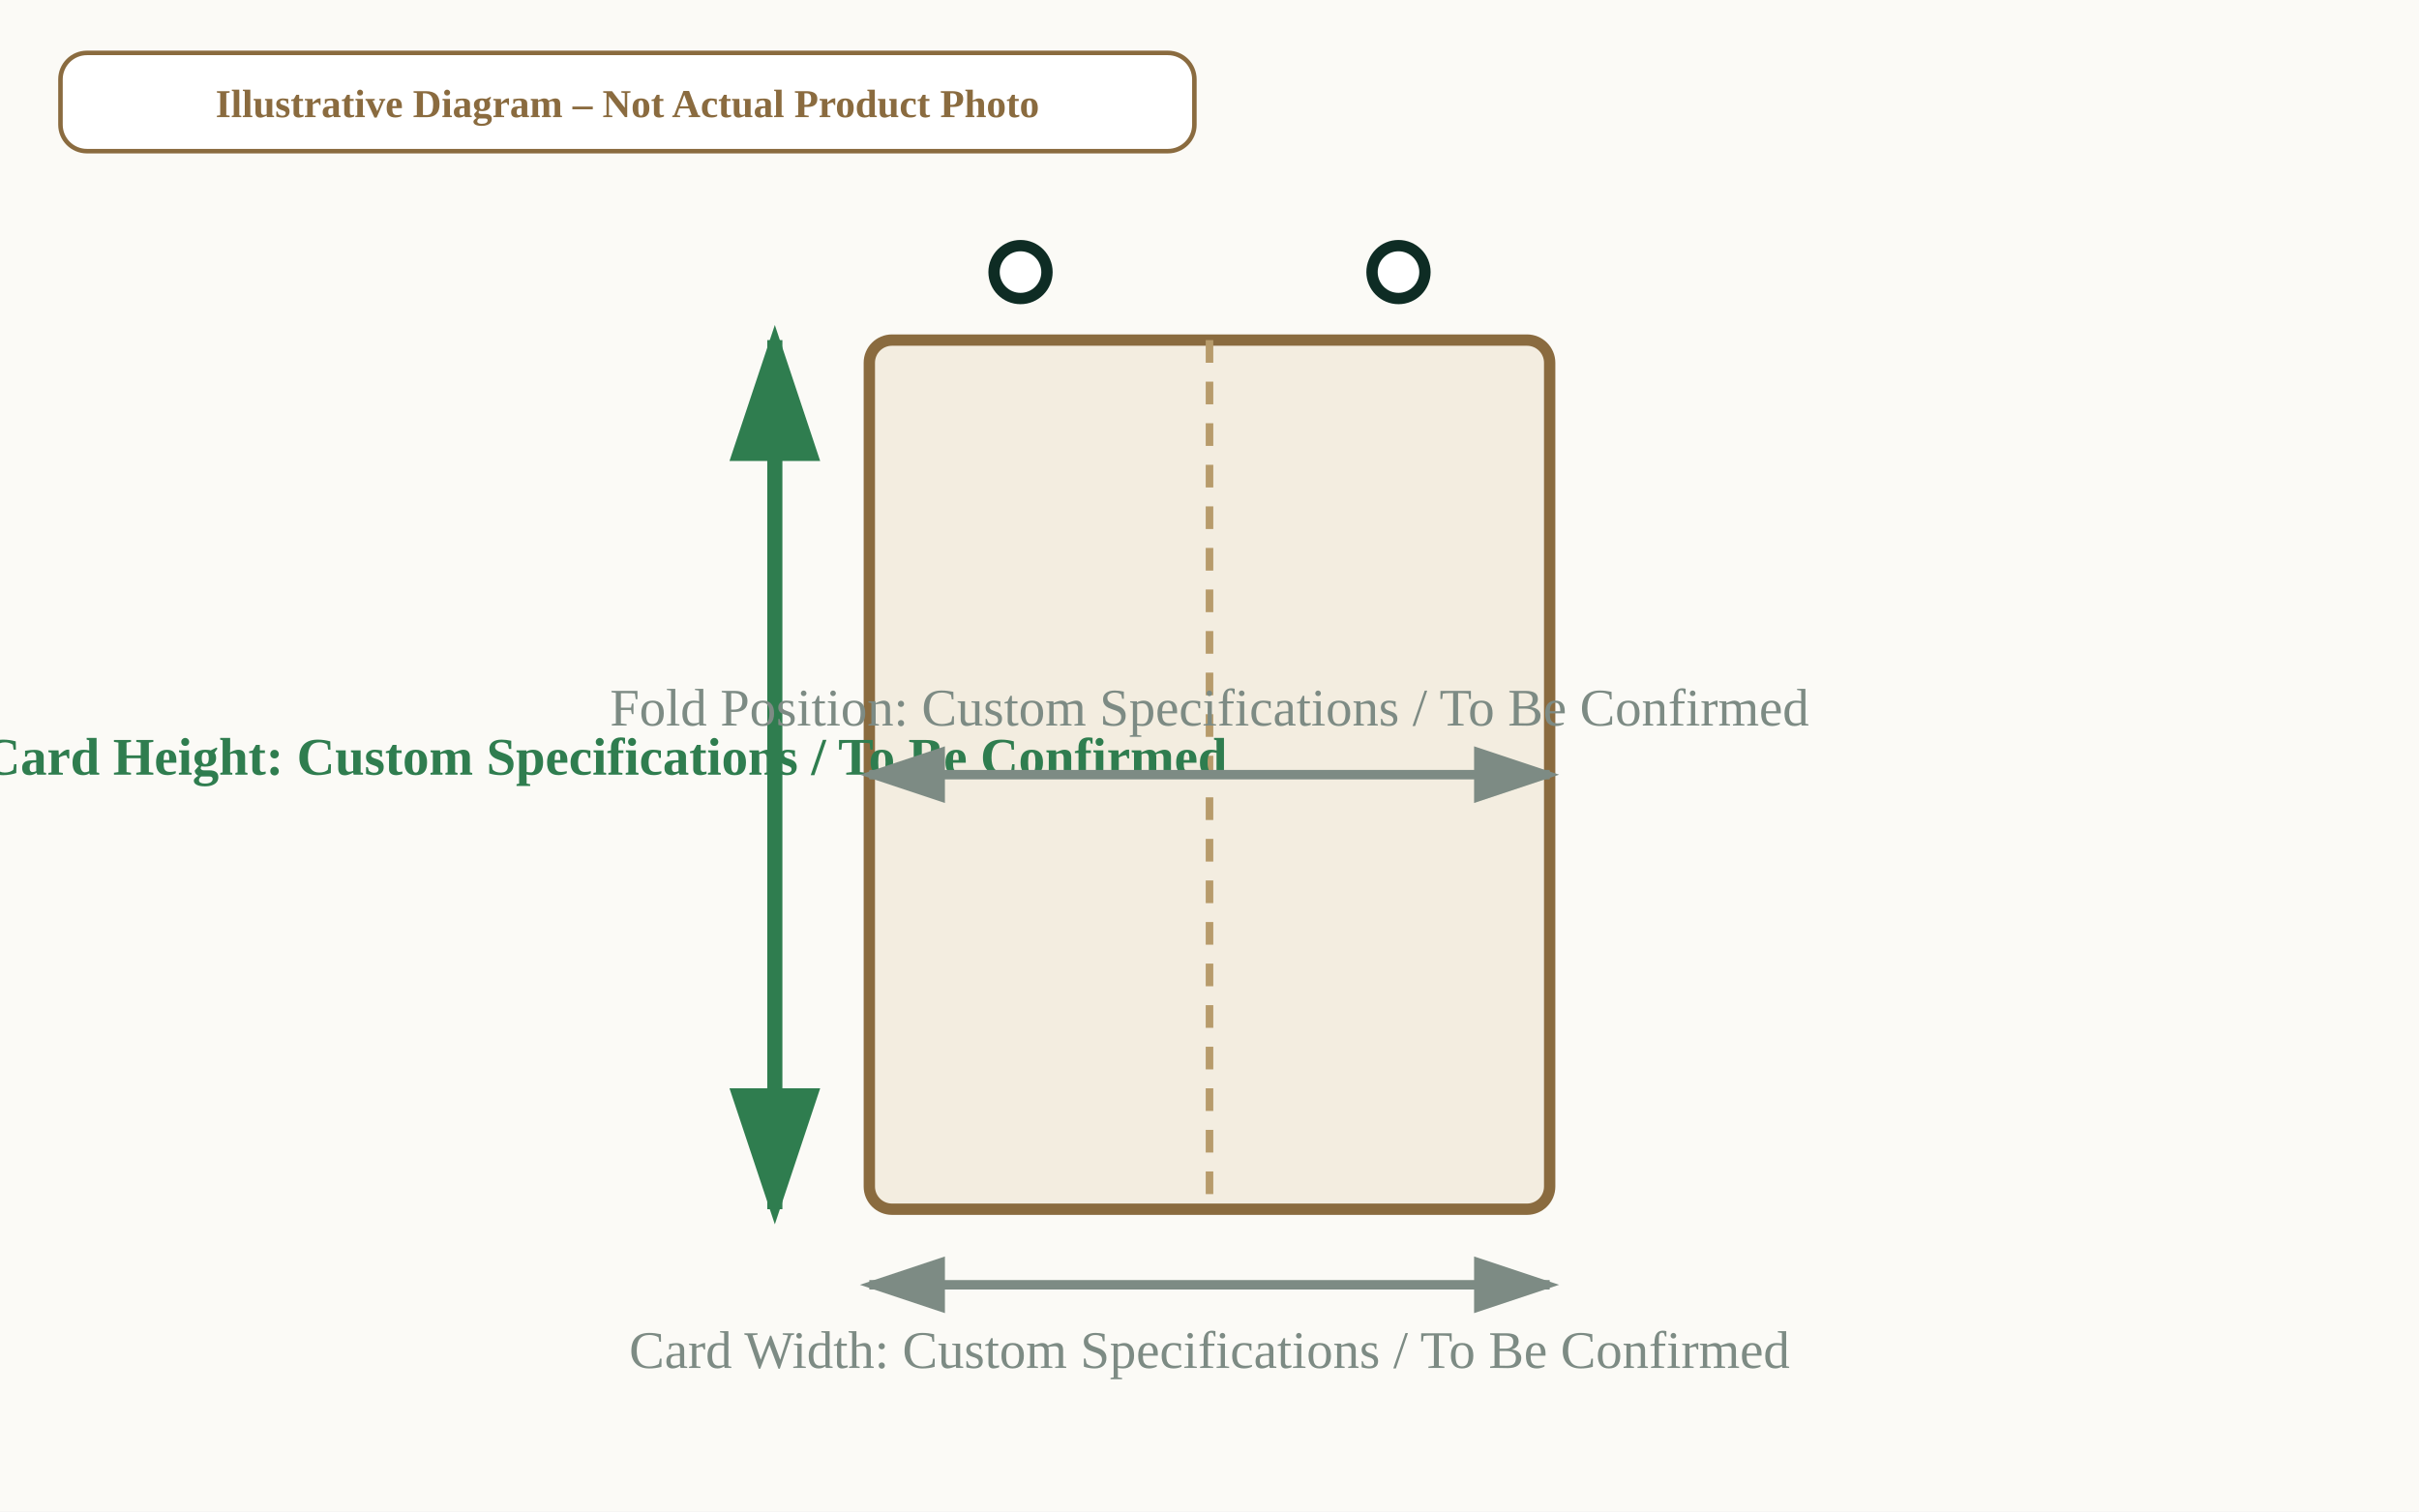
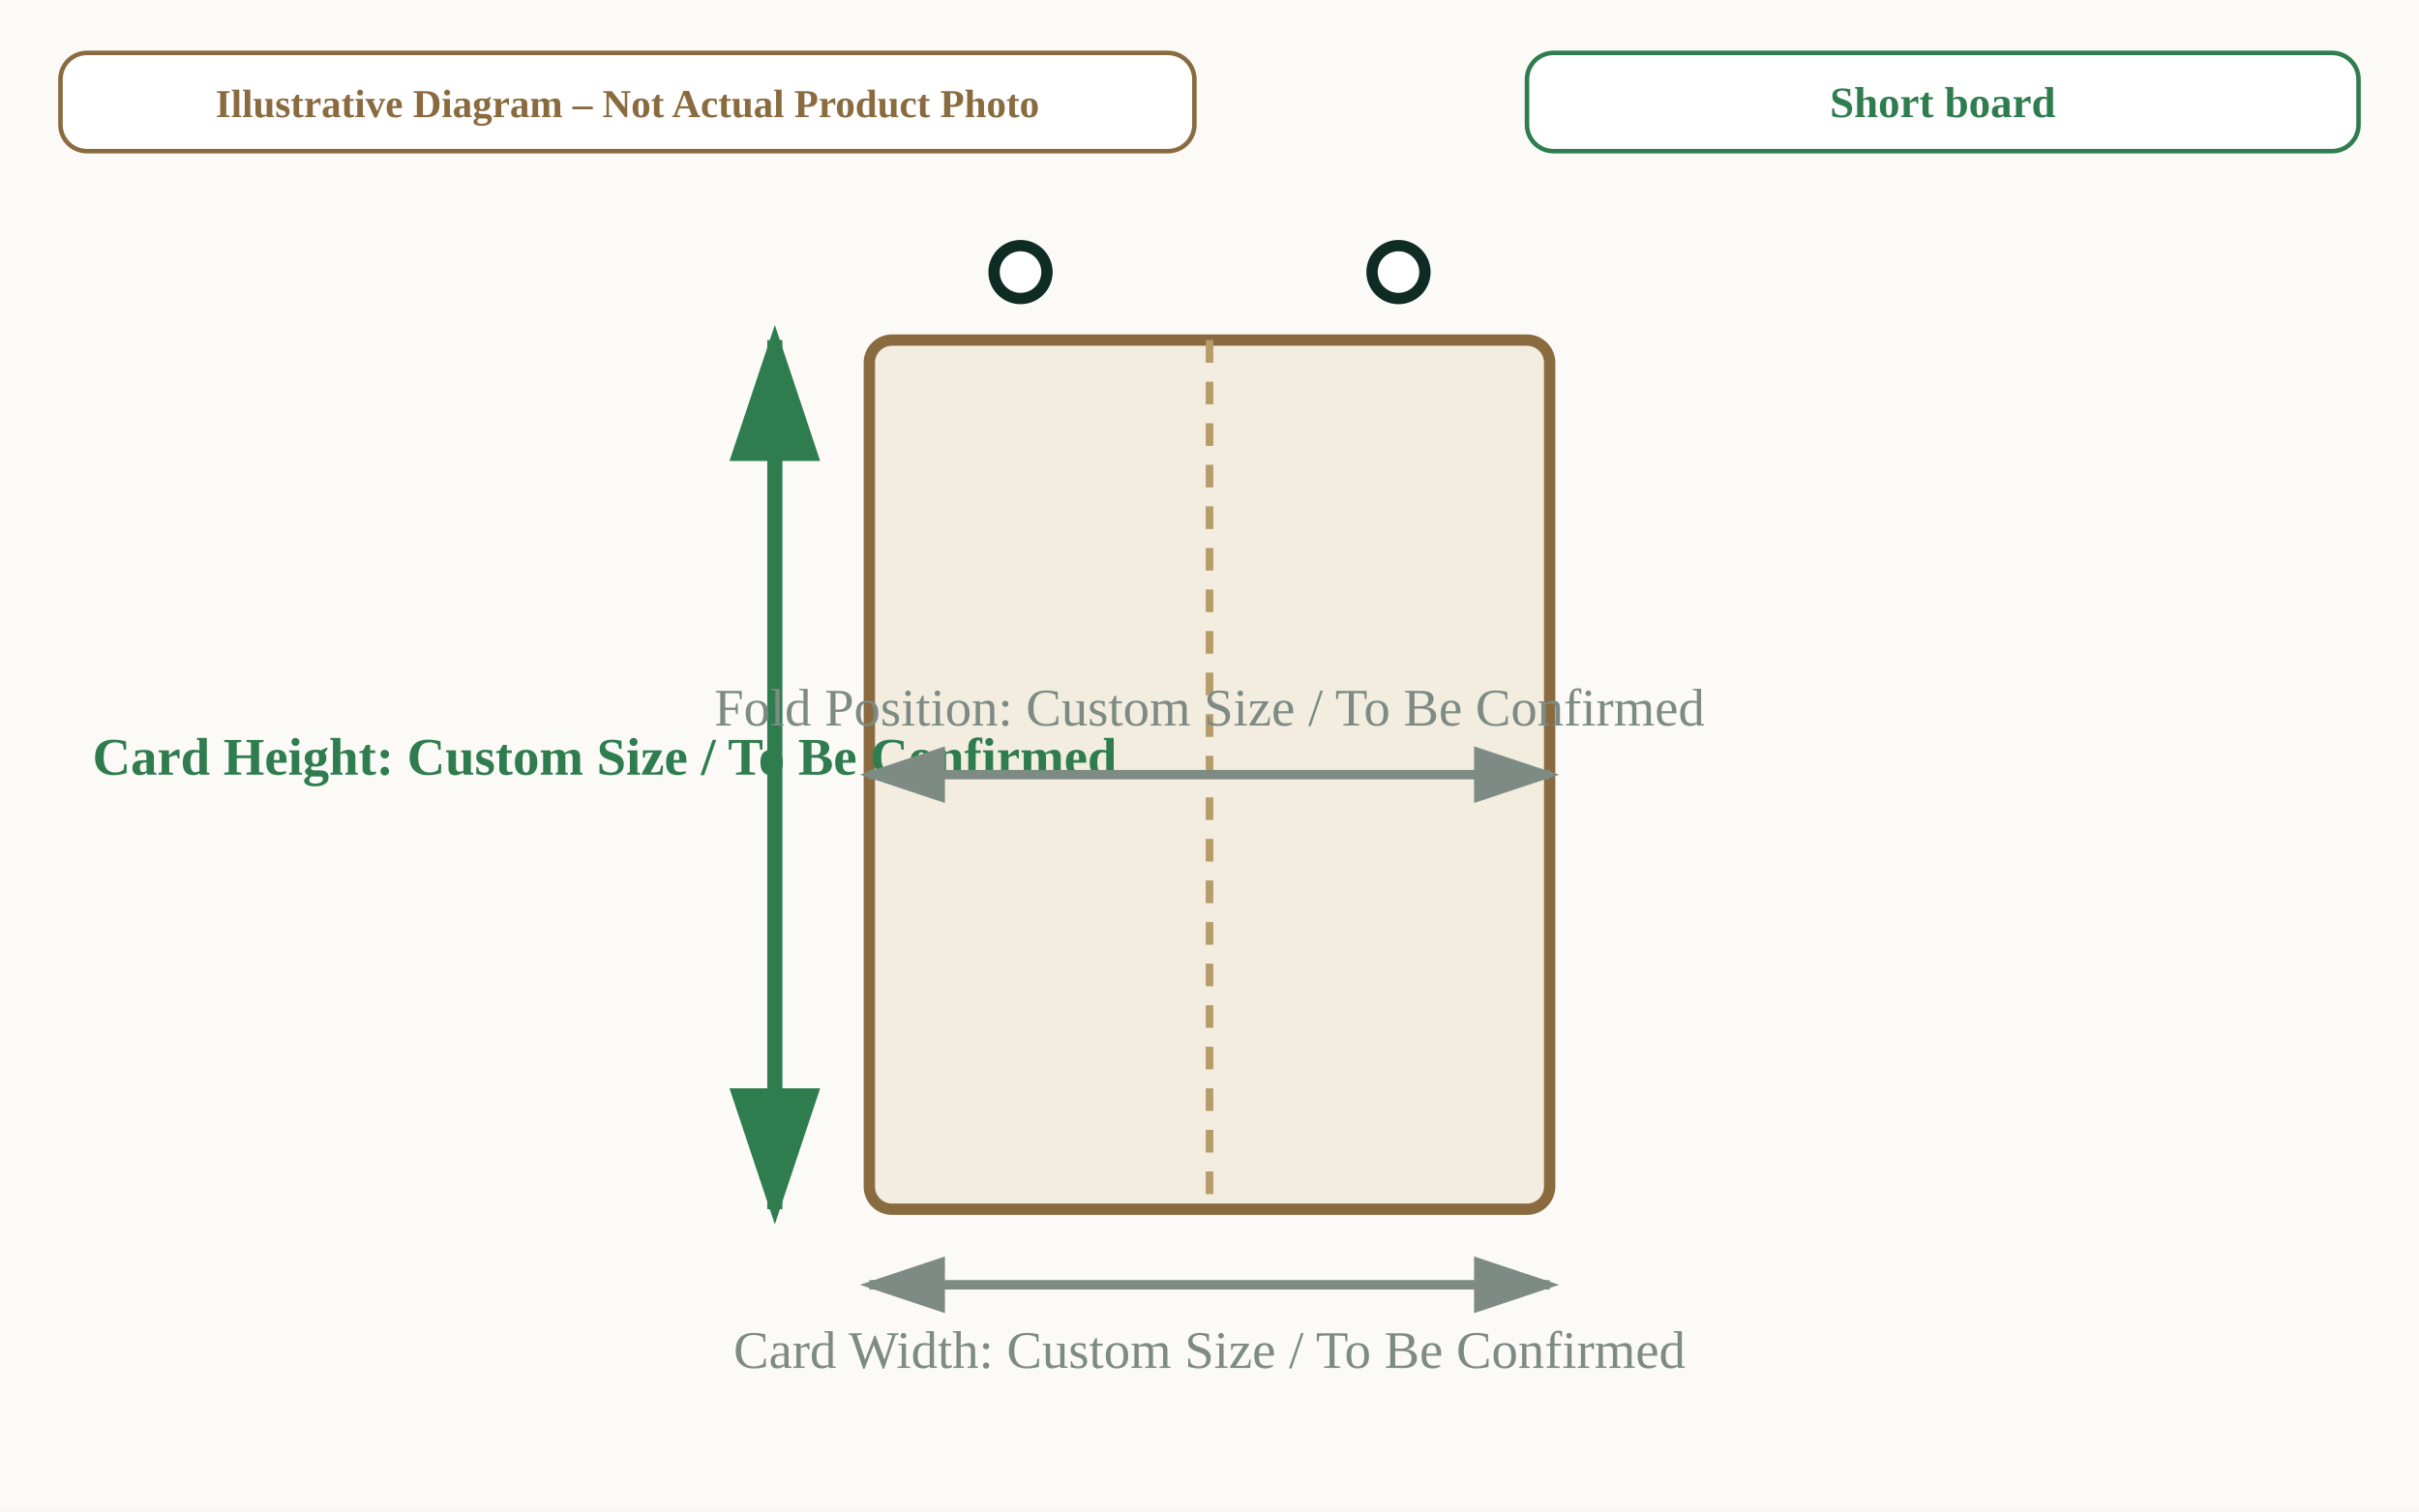
<svg xmlns="http://www.w3.org/2000/svg" viewBox="0 0 640 400" width="100%" style="max-width:620px" role="img" aria-label="dimension diagram with arrows">
  <defs>
    <marker id="arw-B05-1-g" markerWidth="10" markerHeight="10" refX="8" refY="3" orient="auto-start-reverse" markerUnits="strokeWidth">
      <path d="M0,0 L0,6 L9,3 z" fill="#2f7d4f" />
    </marker>
    <marker id="arw-B05-1-a" markerWidth="10" markerHeight="10" refX="8" refY="3" orient="auto-start-reverse" markerUnits="strokeWidth">
      <path d="M0,0 L0,6 L9,3 z" fill="#7d8b84" />
    </marker>
  </defs>
  <rect width="640" height="400" fill="#fbfaf6" />
  <rect x="16" y="14" width="300" height="26" rx="7" fill="#fff" stroke="#8a6b3f" stroke-width="1.2" />
  <text x="166" y="31" text-anchor="middle" font-size="10.5" font-weight="700" fill="#8a6b3f">Illustrative Diagram – Not Actual Product Photo</text>
+   <rect x="404" y="14" width="220" height="26" rx="7" fill="#fff" stroke="#2f7d4f" stroke-width="1.2" />
+   <text x="514" y="31" text-anchor="middle" font-size="11.5" font-weight="700" fill="#2f7d4f">Short board</text>
  <rect x="230" y="90" width="180" height="230" rx="6" fill="#f3ede0" stroke="#8a6b3f" stroke-width="3" />
  <line x1="320" y1="90" x2="320" y2="320" stroke="#b79b6b" stroke-width="2" stroke-dasharray="6 5" />
  <line x1="230" y1="205" x2="410" y2="205" stroke="#b79b6b" stroke-width="2" stroke-dasharray="6 5" />
  <circle cx="270" cy="72" r="7" fill="#fff" stroke="#0e2c24" stroke-width="3" />
  <circle cx="370" cy="72" r="7" fill="#fff" stroke="#0e2c24" stroke-width="3" />
  <line x1="230" y1="340" x2="410" y2="340" stroke="#7d8b84" stroke-width="2.5" marker-start="url(#arw-B05-1-a)" marker-end="url(#arw-B05-1-a)" />
-   <text x="320" y="362" text-anchor="middle" font-size="14" font-weight="500" fill="#7d8b84">Card Width: Custom Specifications / To Be Confirmed</text>
+   <text x="320" y="362" text-anchor="middle" font-size="14" font-weight="500" fill="#7d8b84">Card Width: Custom Size / To Be Confirmed</text>
  <line x1="205" y1="90" x2="205" y2="320" stroke="#2f7d4f" stroke-width="4" marker-start="url(#arw-B05-1-g)" marker-end="url(#arw-B05-1-g)" />
-   <text x="160" y="205" text-anchor="middle" font-size="14" font-weight="700" fill="#2f7d4f">Card Height: Custom Specifications / To Be Confirmed</text>
+   <text x="160" y="205" text-anchor="middle" font-size="14" font-weight="700" fill="#2f7d4f">Card Height: Custom Size / To Be Confirmed</text>
  <line x1="230" y1="205" x2="410" y2="205" stroke="#7d8b84" stroke-width="2.5" marker-start="url(#arw-B05-1-a)" marker-end="url(#arw-B05-1-a)" />
-   <text x="320" y="192" text-anchor="middle" font-size="14" font-weight="500" fill="#7d8b84">Fold Position: Custom Specifications / To Be Confirmed</text>
+   <text x="320" y="192" text-anchor="middle" font-size="14" font-weight="500" fill="#7d8b84">Fold Position: Custom Size / To Be Confirmed</text>
</svg>
